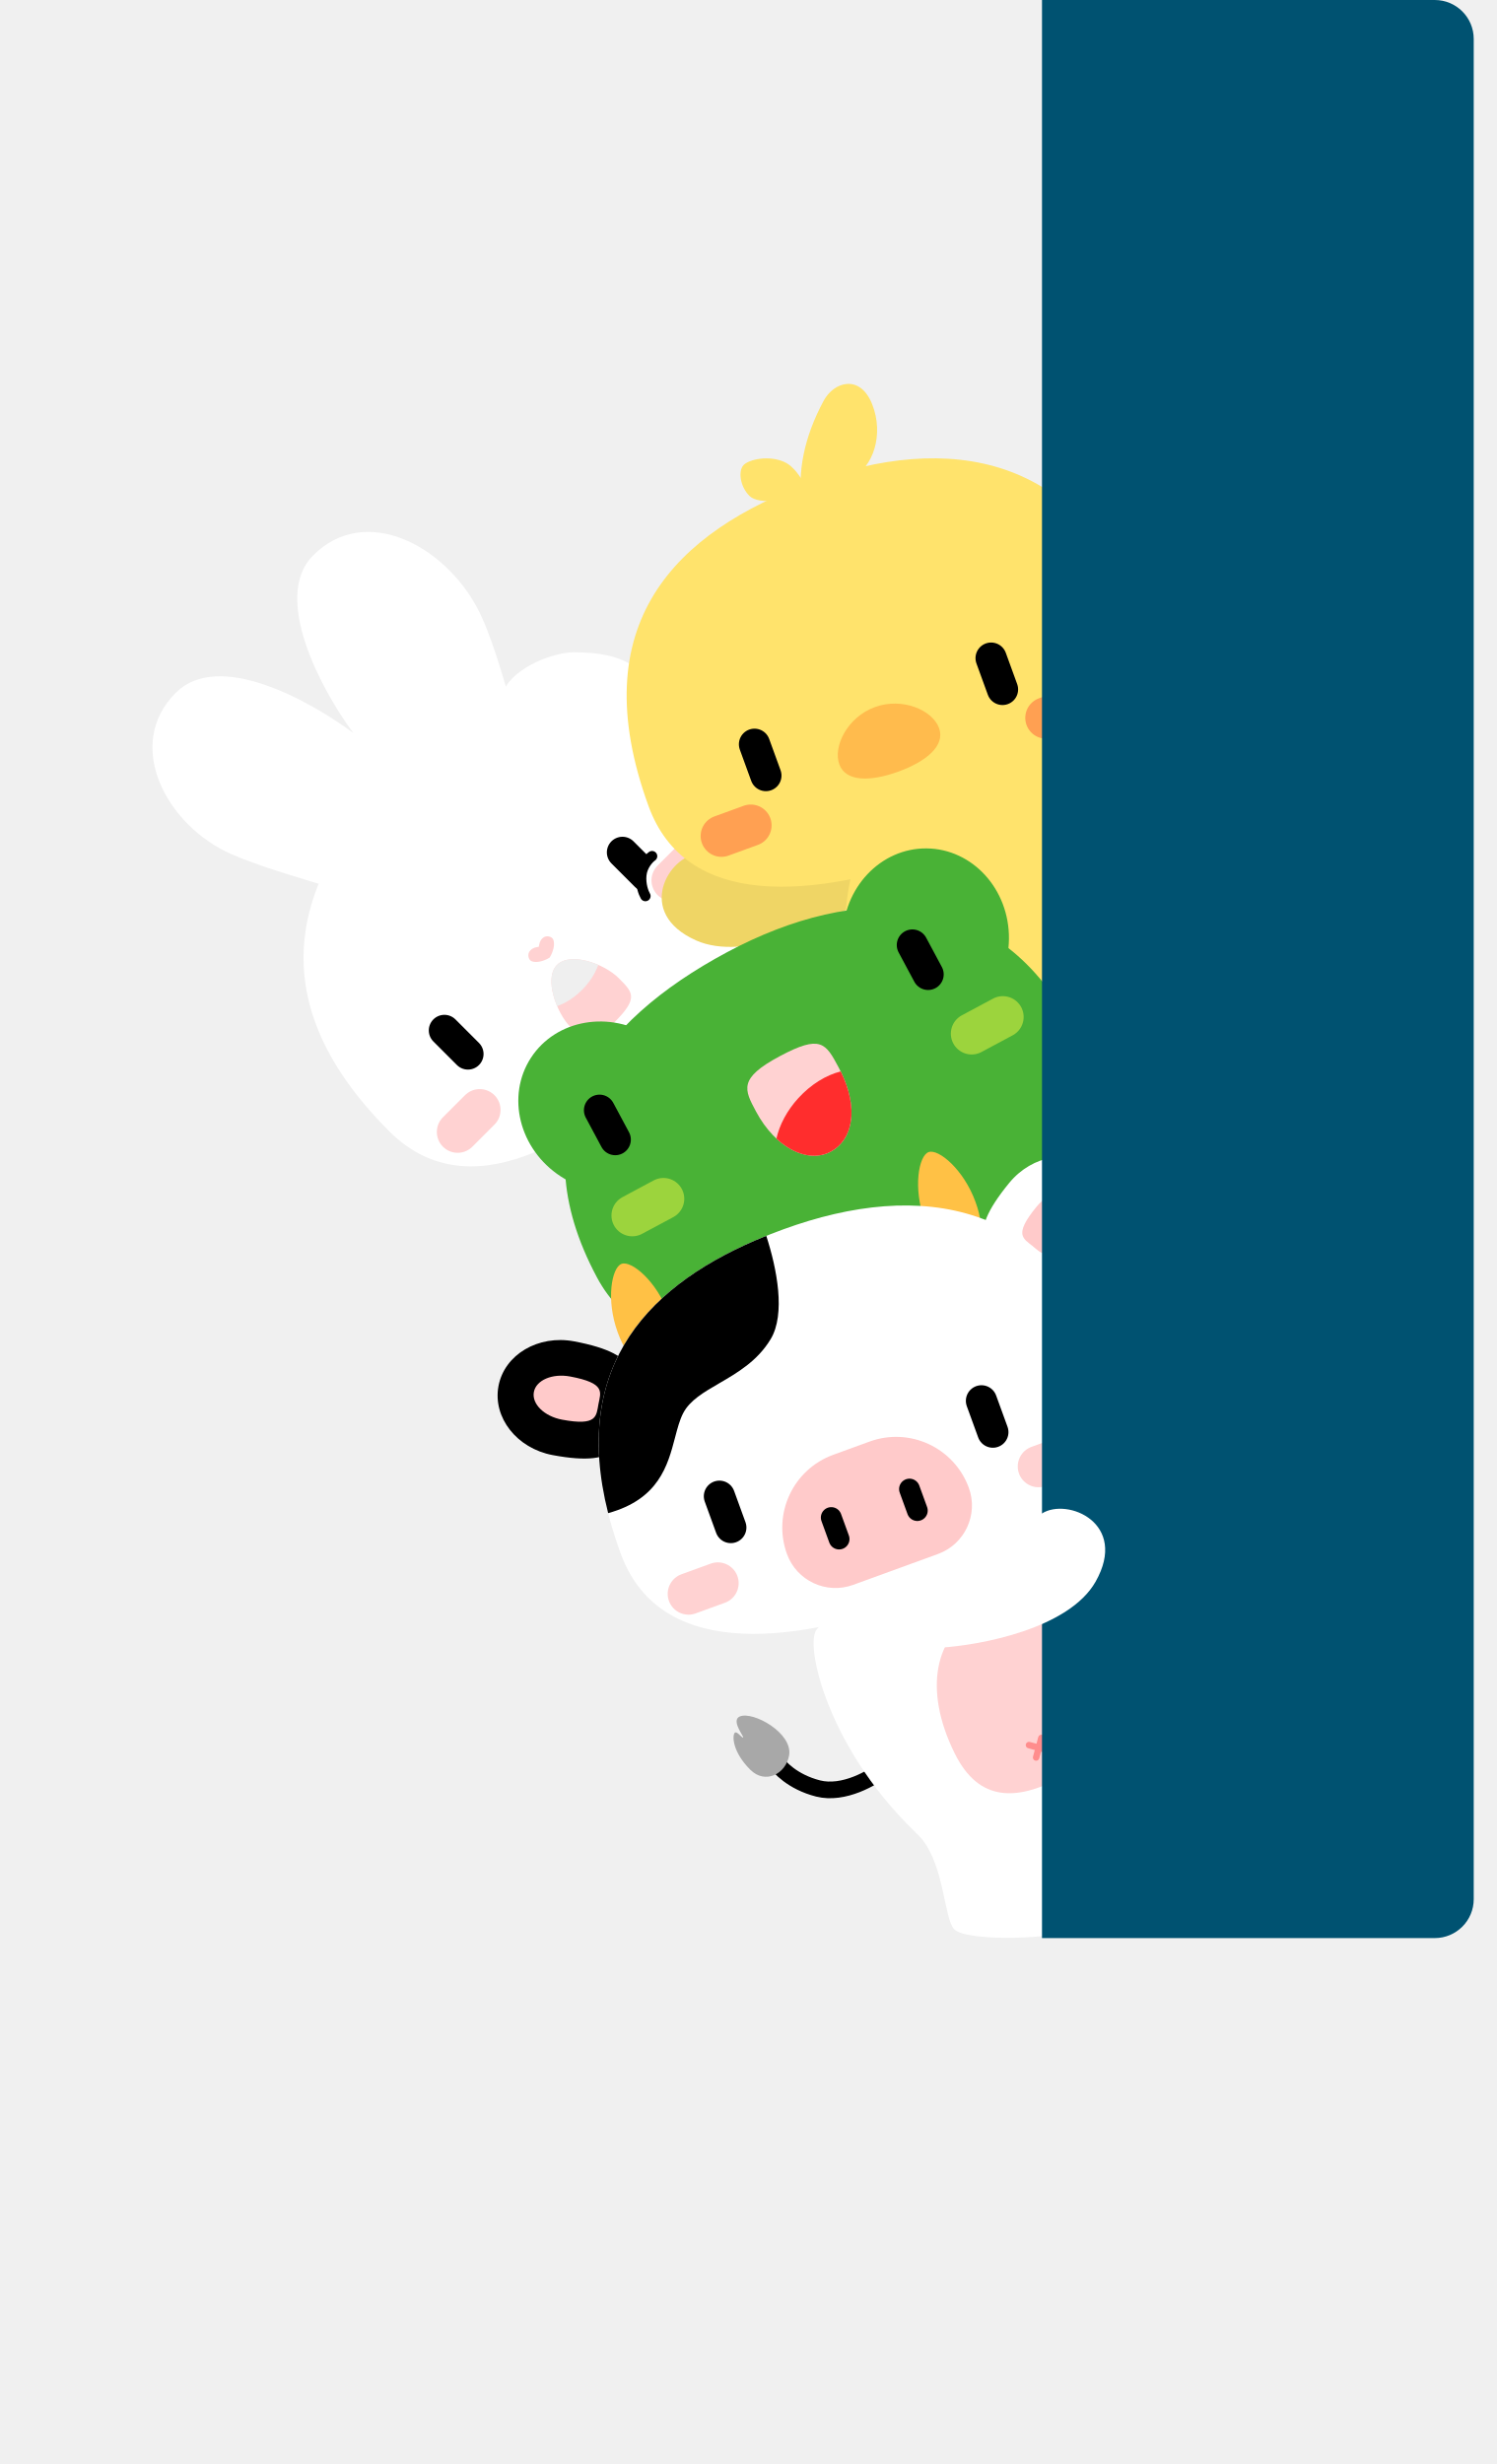
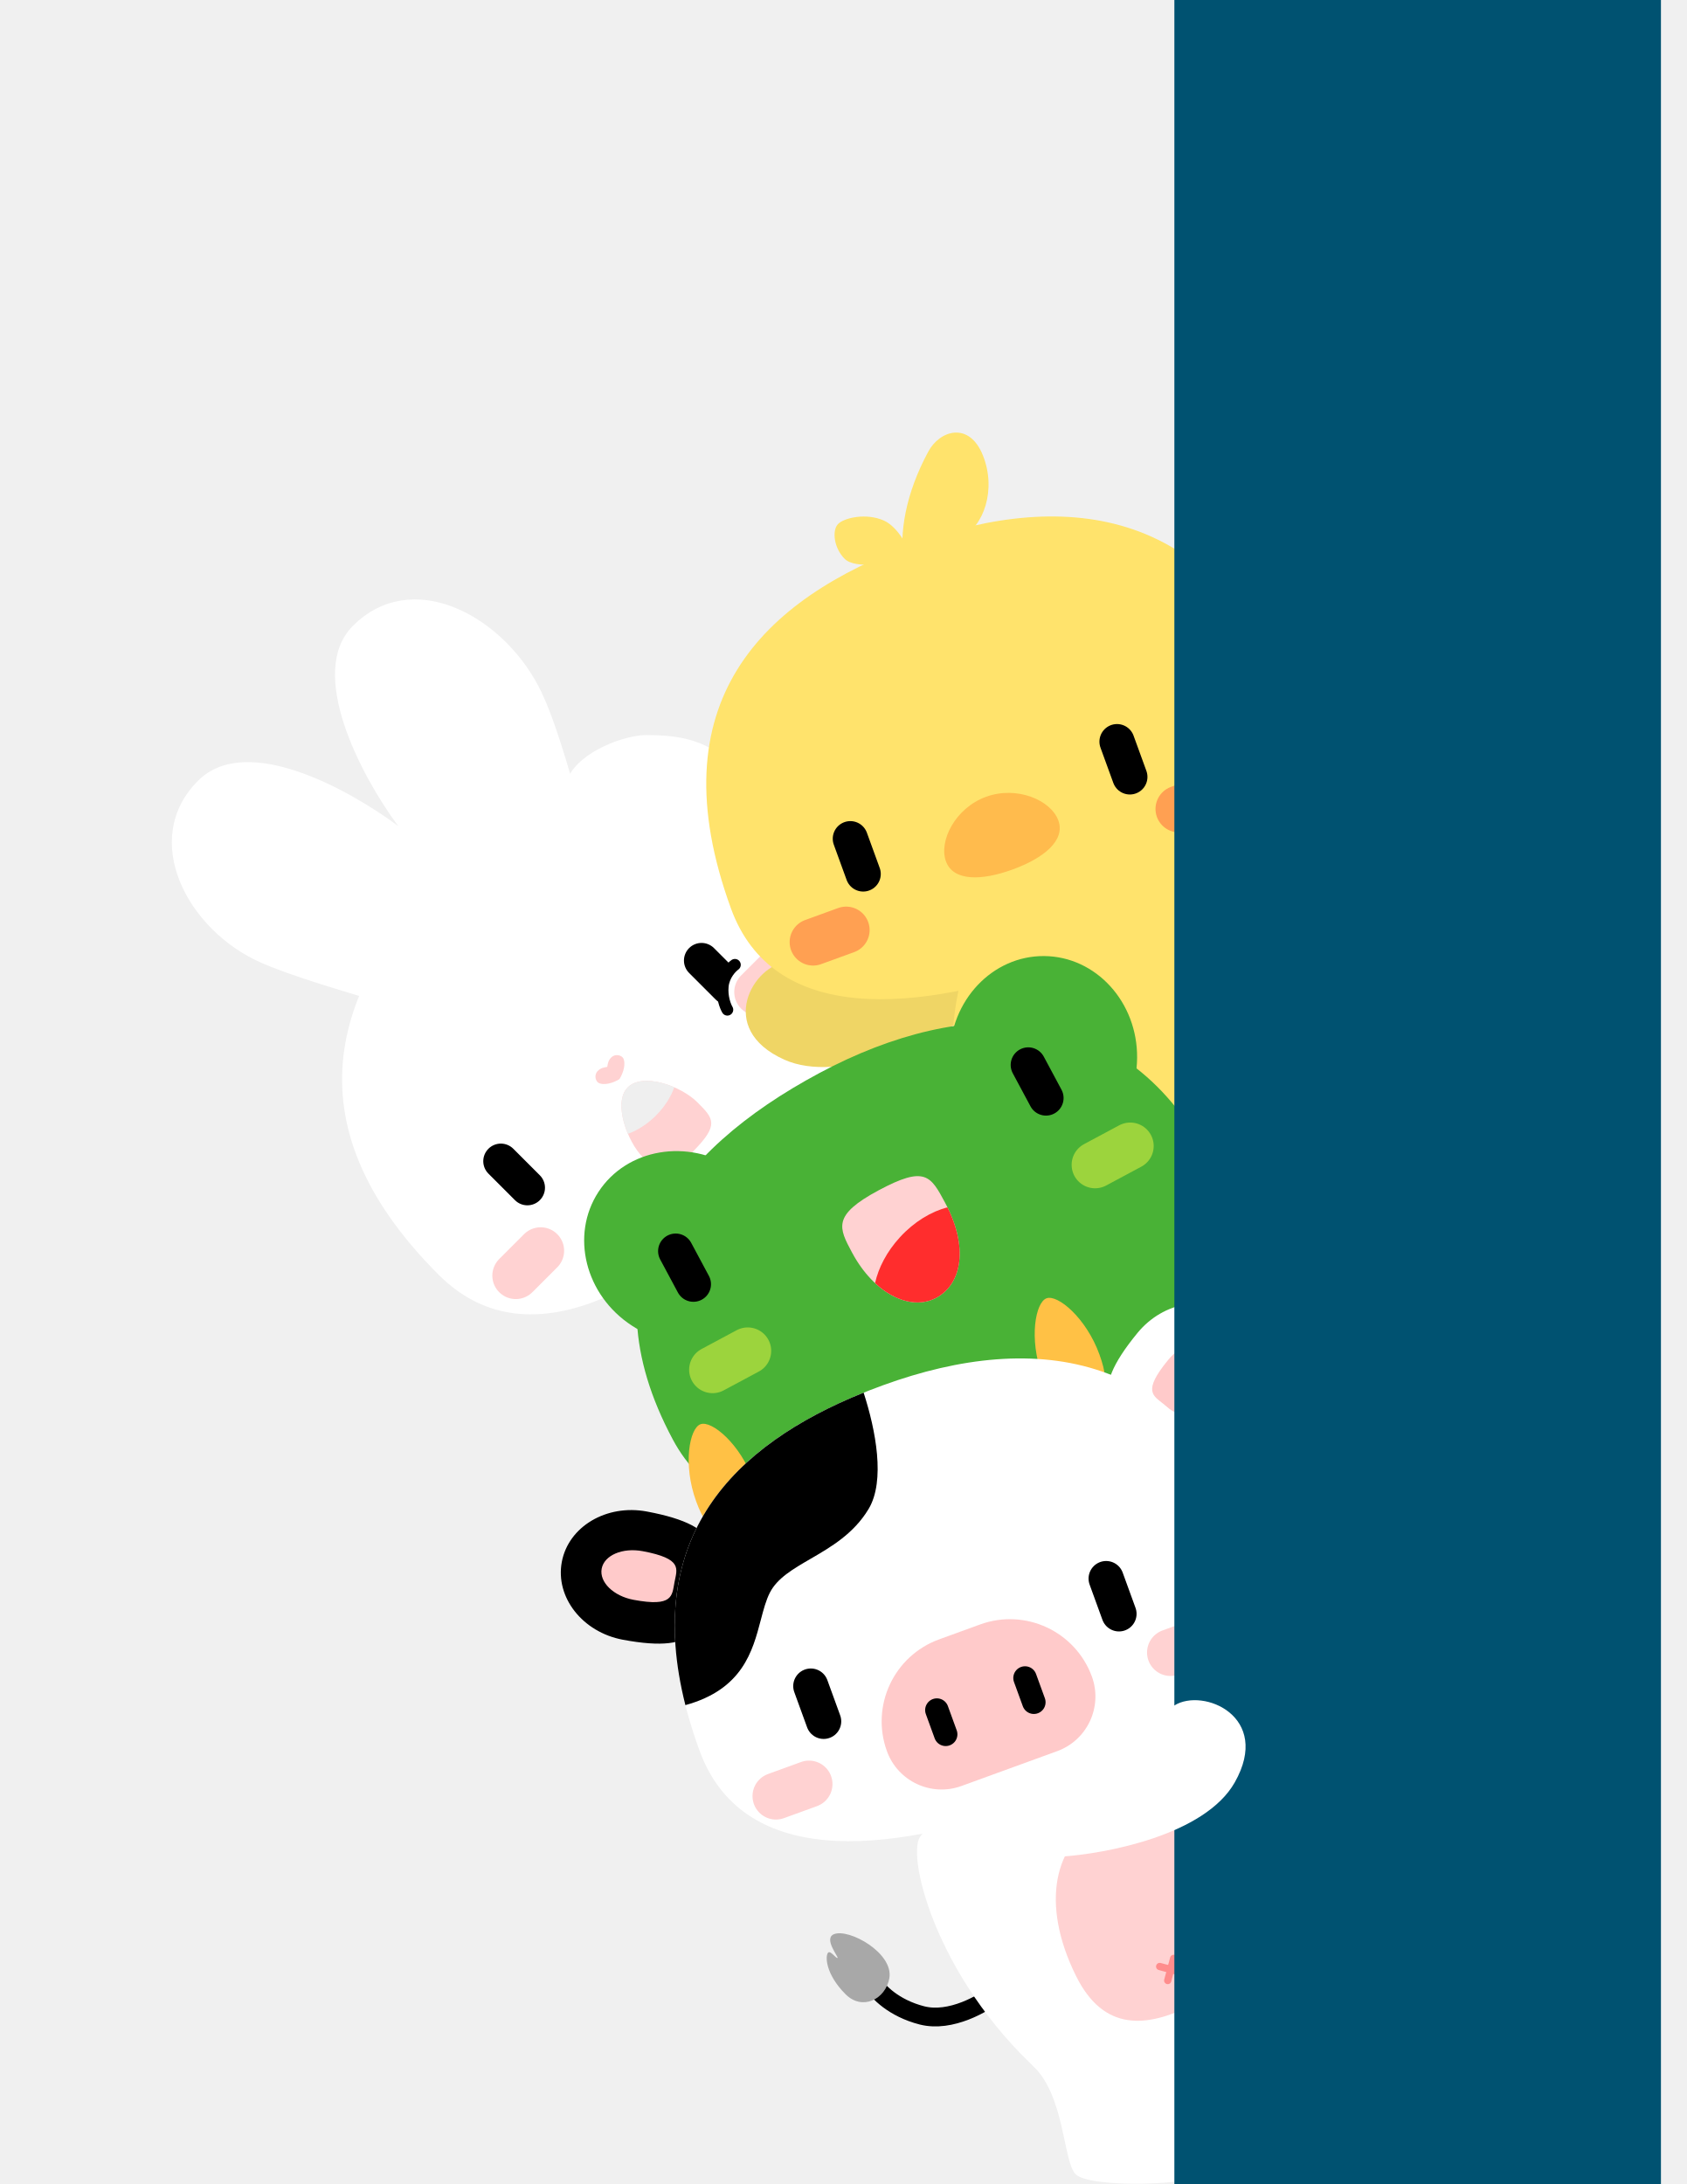
- <svg xmlns="http://www.w3.org/2000/svg" width="461" height="759" viewBox="0 0 461 759" fill="none">
-   <g clip-path="url(#clip0_1471_160)">
-     <path d="M185.057 395.479C173.142 383.965 174.958 356.399 177.356 344.054C178.361 343.049 181.16 341.024 184.316 340.963C188.26 340.887 206.768 375.979 209.554 384.796C212.341 393.613 199.952 409.87 185.057 395.479Z" fill="#EFEFEF" />
-     <path d="M244.97 413.76C240.389 415.682 219.51 401.134 211.333 391.674L247.548 365.429C255.346 371.944 269.984 386.496 269.569 389.161C269.049 392.492 250.695 411.357 244.97 413.76Z" fill="#EFEFEF" />
-     <path d="M222.912 396.583C206.729 399.839 179.548 346.38 183.964 331.808C188.379 317.236 204.589 302.565 215.68 300.092C226.77 297.62 284.462 321.797 281.36 338.134C278.258 354.471 239.095 393.326 222.912 396.583Z" fill="white" />
-     <path d="M298.081 360.653C300.003 356.073 285.456 335.194 275.996 327.017L249.75 363.231C256.265 371.03 270.817 385.668 273.482 385.252C276.813 384.733 295.678 366.379 298.081 360.653Z" fill="white" />
-     <path d="M278.44 302.098C266.926 290.182 239.359 291.999 227.015 294.397C226.01 295.402 223.985 298.201 223.924 301.356C223.847 305.301 258.94 323.808 267.757 326.595C276.574 329.381 292.831 316.992 278.44 302.098Z" fill="white" />
-     <path d="M213.48 378.575C225.573 390.668 238.828 383.221 251.597 370.452C264.366 357.684 271.812 344.428 259.72 332.335C243.822 316.438 224.473 317.791 211.704 330.559C198.935 343.328 197.583 362.677 213.48 378.575Z" fill="#F4F4F4" />
-     <path d="M243.633 363.911C243.54 364.005 243.43 364.079 243.309 364.13C243.187 364.182 243.057 364.208 242.926 364.209L236.61 364.191C236.359 364.172 236.125 364.059 235.955 363.875C235.785 363.691 235.691 363.449 235.691 363.198C235.692 362.947 235.787 362.704 235.959 362.519C236.13 362.334 236.364 362.221 236.615 362.201L242.903 362.177C243.035 362.176 243.166 362.201 243.287 362.251C243.409 362.301 243.519 362.374 243.612 362.467C243.705 362.56 243.779 362.671 243.829 362.792C243.878 362.914 243.904 363.044 243.903 363.176C243.909 363.31 243.889 363.444 243.842 363.571C243.796 363.697 243.725 363.813 243.633 363.911Z" fill="#FFD2D2" />
-     <path d="M240.517 367.026C240.425 367.119 240.316 367.193 240.196 367.244C240.075 367.294 239.946 367.321 239.815 367.321C239.684 367.322 239.554 367.296 239.433 367.246C239.312 367.196 239.202 367.123 239.109 367.03C239.016 366.938 238.943 366.827 238.893 366.706C238.843 366.585 238.817 366.455 238.818 366.324L238.818 360.075C238.817 359.944 238.843 359.814 238.892 359.693C238.942 359.571 239.016 359.461 239.108 359.369C239.201 359.276 239.311 359.203 239.432 359.153C239.554 359.103 239.684 359.077 239.815 359.078C240.077 359.079 240.328 359.183 240.514 359.369C240.699 359.554 240.804 359.806 240.805 360.068L240.805 366.331C240.804 366.592 240.701 366.841 240.517 367.026V367.026Z" fill="#FFD2D2" />
-     <path d="M147.132 187.472C155.261 202.854 162.748 241.398 169.088 254.307L138.035 285.36C125.126 279.02 87.779 270.336 71.427 263.178C51.145 254.3 38.126 229.42 54.141 213.405C67.364 200.182 95.393 215.823 108.826 225.778C98.871 212.345 83.683 183.862 96.453 171.093C112.468 155.078 136.788 167.898 147.132 187.472Z" fill="white" />
-     <path d="M119.906 348.466C143.566 372.126 177.356 354.027 208.889 322.494C240.422 290.961 257.376 265.035 215.384 223.043C197.837 205.495 193.344 200.925 176.597 200.925C171.148 200.925 158.646 205.092 155.12 212.785C153.197 220.158 136.341 223.684 123.21 236.815C91.677 268.348 77.643 306.203 119.906 348.466Z" fill="white" />
-     <path d="M191.758 262.561L199.011 269.814" stroke="black" stroke-width="9.617" stroke-linecap="round" />
-     <path d="M136.904 317.412L144.157 324.665" stroke="black" stroke-width="9.617" stroke-linecap="round" />
-     <path d="M213.909 264.377L207.109 271.177" stroke="white" stroke-width="19.233" stroke-linecap="round" />
-     <path d="M200.876 263.734C199.901 264.425 197.874 266.549 197.563 269.524C197.253 272.498 198.272 275.088 198.82 276.011" stroke="black" stroke-width="3.206" stroke-linecap="round" />
-     <path d="M213.909 264.377L207.109 271.177" stroke="#FFD2D2" stroke-width="12.822" stroke-linecap="round" />
-     <path d="M147.785 341.893L140.985 348.693" stroke="#FFD2D2" stroke-width="12.822" stroke-linecap="round" />
-     <path d="M175.646 316.261C179.731 320.346 181.785 322.399 189.265 314.92C196.745 307.44 195.056 305.751 190.606 301.301C186.156 296.851 175.716 293.109 171.585 297.24C167.454 301.371 171.561 312.176 175.646 316.261Z" fill="#FFD2D2" />
-     <path fill-rule="evenodd" clip-rule="evenodd" d="M184.31 297.218C179.66 295.2 174.278 294.544 171.583 297.24C168.924 299.898 169.678 305.321 171.641 309.937C174.273 308.981 176.942 307.294 179.29 304.946C181.662 302.574 183.359 299.875 184.31 297.218Z" fill="#EFEFEF" />
-     <path d="M167.094 289.04C166.204 289.93 166.167 290.709 165.982 291.636C165.055 291.821 164.276 291.858 163.386 292.748C162.274 293.86 162.794 295.672 163.758 296.085C165.056 296.642 167.343 296.21 169.32 294.974C170.556 292.997 170.988 290.71 170.431 289.412C170.018 288.448 168.206 287.928 167.094 289.04Z" fill="#FFD2D2" />
+ <svg xmlns="http://www.w3.org/2000/svg" width="461" height="597" viewBox="0 0 461 597" fill="none">
+   <g clip-path="url(#clip0_1481_160)">
+     <g clip-path="url(#clip1_1481_160)">
+       <path d="M185.057 395.48C173.142 383.966 174.958 356.399 177.356 344.055C178.361 343.05 181.16 341.025 184.316 340.964C188.26 340.887 206.768 375.98 209.554 384.797C212.341 393.614 199.952 409.871 185.057 395.48Z" fill="#EFEFEF" />
+       <path d="M244.97 413.761C240.389 415.683 219.51 401.135 211.333 391.675L247.548 365.43C255.346 371.945 269.984 386.497 269.569 389.162C269.049 392.493 250.695 411.358 244.97 413.761Z" fill="#EFEFEF" />
+       <path d="M222.912 396.582C206.729 399.838 179.548 346.379 183.964 331.807C188.379 317.235 204.589 302.564 215.68 300.091C226.77 297.619 284.462 321.796 281.36 338.133C278.258 354.47 239.095 393.325 222.912 396.582Z" fill="white" />
+       <path d="M298.081 360.652C300.003 356.072 285.456 335.193 275.996 327.016L249.75 363.23C256.265 371.029 270.817 385.667 273.482 385.251C276.813 384.732 295.678 366.378 298.081 360.652Z" fill="white" />
+       <path d="M278.44 302.098C266.926 290.182 239.359 291.999 227.015 294.397C226.01 295.402 223.985 298.201 223.924 301.356C223.847 305.301 258.94 323.808 267.757 326.595C276.574 329.381 292.831 316.992 278.44 302.098Z" fill="white" />
+       <path d="M213.48 378.575C225.573 390.668 238.829 383.221 251.597 370.452C264.366 357.684 271.813 344.428 259.72 332.335C243.823 316.438 224.473 317.791 211.704 330.559C198.936 343.328 197.583 362.677 213.48 378.575Z" fill="#F4F4F4" />
+       <path d="M243.633 363.911C243.54 364.005 243.43 364.079 243.309 364.13C243.187 364.182 243.057 364.208 242.926 364.209L236.61 364.191C236.359 364.172 236.125 364.059 235.955 363.875C235.785 363.691 235.691 363.449 235.691 363.198C235.692 362.947 235.787 362.704 235.959 362.519C236.13 362.334 236.364 362.221 236.615 362.201L242.903 362.177C243.035 362.176 243.166 362.201 243.287 362.251C243.409 362.301 243.519 362.374 243.612 362.467C243.705 362.56 243.779 362.671 243.829 362.792C243.878 362.914 243.904 363.044 243.903 363.176C243.909 363.31 243.889 363.444 243.842 363.571C243.796 363.697 243.725 363.813 243.633 363.911Z" fill="#FFD2D2" />
+       <path d="M240.517 367.026C240.425 367.119 240.316 367.193 240.196 367.244C240.075 367.294 239.946 367.321 239.815 367.321C239.684 367.322 239.554 367.296 239.433 367.246C239.312 367.196 239.202 367.123 239.109 367.03C239.016 366.938 238.943 366.827 238.893 366.706C238.843 366.585 238.817 366.455 238.818 366.324L238.818 360.075C238.817 359.944 238.843 359.814 238.892 359.693C238.942 359.571 239.016 359.461 239.108 359.369C239.201 359.276 239.311 359.203 239.432 359.153C239.554 359.103 239.684 359.077 239.815 359.078C240.077 359.079 240.328 359.183 240.514 359.369C240.699 359.554 240.804 359.806 240.805 360.068L240.805 366.331C240.804 366.592 240.701 366.841 240.517 367.026V367.026Z" fill="#FFD2D2" />
+       <path d="M147.132 187.472C155.261 202.854 162.748 241.398 169.088 254.307L138.035 285.36C125.126 279.02 87.779 270.336 71.426 263.178C51.145 254.3 38.126 229.42 54.141 213.405C67.364 200.182 95.393 215.823 108.826 225.778C98.871 212.345 83.683 183.862 96.453 171.093C112.468 155.078 136.788 167.898 147.132 187.472Z" fill="white" />
+       <path d="M119.906 348.467C143.566 372.127 177.356 354.028 208.889 322.495C240.422 290.962 257.376 265.036 215.384 223.044C197.837 205.496 193.344 200.926 176.597 200.926C171.148 200.926 158.646 205.093 155.12 212.786C153.197 220.159 136.341 223.685 123.21 236.816C91.677 268.349 77.643 306.204 119.906 348.467Z" fill="white" />
+       <path d="M191.758 262.56L199.012 269.813" stroke="black" stroke-width="9.617" stroke-linecap="round" />
+       <path d="M136.904 317.413L144.157 324.666" stroke="black" stroke-width="9.617" stroke-linecap="round" />
+       <path d="M213.909 264.377L207.109 271.177" stroke="white" stroke-width="19.233" stroke-linecap="round" />
+       <path d="M200.876 263.734C199.901 264.425 197.874 266.549 197.563 269.524C197.253 272.498 198.272 275.088 198.82 276.011" stroke="black" stroke-width="3.206" stroke-linecap="round" />
+       <path d="M213.909 264.377L207.109 271.177" stroke="#FFD2D2" stroke-width="12.822" stroke-linecap="round" />
+       <path d="M147.785 341.892L140.985 348.692" stroke="#FFD2D2" stroke-width="12.822" stroke-linecap="round" />
+       <path d="M175.646 316.261C179.731 320.346 181.785 322.399 189.265 314.92C196.745 307.44 195.056 305.751 190.606 301.301C186.156 296.851 175.716 293.109 171.585 297.24C167.454 301.371 171.561 312.176 175.646 316.261Z" fill="#FFD2D2" />
+       <path fill-rule="evenodd" clip-rule="evenodd" d="M184.31 297.217C179.66 295.2 174.278 294.543 171.583 297.239C168.924 299.897 169.678 305.32 171.641 309.936C174.273 308.98 176.942 307.293 179.29 304.945C181.662 302.573 183.359 299.874 184.31 297.217Z" fill="#EFEFEF" />
+       <path d="M167.094 289.04C166.204 289.93 166.167 290.709 165.982 291.636C165.055 291.821 164.276 291.858 163.386 292.748C162.274 293.86 162.794 295.672 163.758 296.085C165.056 296.642 167.343 296.21 169.32 294.974C170.556 292.997 170.988 290.71 170.431 289.412C170.018 288.448 168.206 287.928 167.094 289.04Z" fill="#FFD2D2" />
+     </g>
+     <g clip-path="url(#clip2_1481_160)">
+       <path d="M214.381 289.659C229.498 296.445 254.416 284.517 264.986 277.705C265.546 276.398 266.387 273.047 265.271 270.095C263.876 266.404 224.42 262.259 215.199 262.947C205.977 263.636 195.486 281.178 214.381 289.659Z" fill="#EFD565" />
+       <path d="M286.969 360.5C282.005 360.306 269.23 338.298 265.818 326.268L309.731 317.786C314.046 326.987 321.162 346.362 319.659 348.601C317.781 351.401 293.174 360.742 286.969 360.5Z" fill="#EFD565" />
+       <path d="M274.235 335.608C258.192 331.72 256.151 271.783 266.311 260.442C276.471 249.101 297.363 242.655 308.459 245.101C319.555 247.548 361.625 293.842 351.909 307.337C342.193 320.832 290.279 339.496 274.235 335.608Z" fill="#FFE36C" />
+       <path d="M357.546 334.812C361.224 331.473 356.863 306.402 351.745 294.994L312.654 316.723C315.263 326.544 322.265 345.961 324.856 346.71C328.094 347.647 352.949 338.986 357.546 334.812Z" fill="#FFE36C" />
+       <path d="M364.49 273.441C359.091 257.776 333.339 247.772 321.138 244.728C319.803 245.215 316.784 246.896 315.395 249.73C313.659 253.272 337.642 284.876 344.455 291.128C351.269 297.38 371.239 293.022 364.49 273.441Z" fill="#FFE36C" />
+       <path d="M306.822 314.753C306.699 314.799 306.567 314.82 306.436 314.815C306.304 314.81 306.175 314.78 306.056 314.725L300.339 312.039C300.12 311.916 299.955 311.715 299.879 311.476C299.802 311.237 299.819 310.978 299.926 310.751C300.033 310.523 300.222 310.344 300.455 310.249C300.689 310.154 300.949 310.149 301.185 310.237L306.894 312.873C307.014 312.928 307.121 313.006 307.211 313.103C307.3 313.199 307.369 313.313 307.414 313.436C307.459 313.559 307.479 313.691 307.472 313.822C307.466 313.953 307.434 314.082 307.377 314.201C307.327 314.326 307.251 314.439 307.156 314.533C307.061 314.628 306.947 314.703 306.822 314.753Z" fill="#FFBB4D" />
+       <path d="M302.682 316.26C302.559 316.305 302.429 316.326 302.299 316.321C302.168 316.316 302.04 316.285 301.921 316.23C301.802 316.176 301.695 316.098 301.606 316.001C301.517 315.905 301.449 315.792 301.404 315.668C301.359 315.545 301.339 315.414 301.345 315.283C301.351 315.152 301.383 315.024 301.439 314.905L304.079 309.241C304.134 309.122 304.212 309.015 304.309 308.927C304.405 308.838 304.518 308.769 304.641 308.724C304.765 308.679 304.895 308.659 305.026 308.665C305.157 308.671 305.286 308.703 305.404 308.759C305.642 308.871 305.825 309.072 305.915 309.318C306.005 309.565 305.993 309.837 305.883 310.075L303.237 315.752C303.126 315.987 302.926 316.17 302.682 316.26V316.26Z" fill="#FFBB4D" />
+       <path d="M199.79 248.304C211.234 279.746 249.507 277.623 291.412 262.371C333.317 247.119 364.254 224.051 352.81 192.609C333.297 138.997 291.875 133.258 249.97 148.51C208.065 163.762 179.348 192.139 199.79 248.304Z" fill="#FFE36C" />
+       <path d="M331.293 217.838L322.256 221.127" stroke="#FFA052" stroke-width="12.822" stroke-linecap="round" />
+       <path d="M231.289 254.236L222.252 257.525" stroke="#FFA052" stroke-width="12.822" stroke-linecap="round" />
+       <path d="M305.325 202.729L308.834 212.368" stroke="black" stroke-width="9.617" stroke-linecap="round" />
+       <path d="M232.432 229.26L235.94 238.899" stroke="black" stroke-width="9.617" stroke-linecap="round" />
+       <path d="M258.559 235.442C260.557 240.931 268.287 240.77 276.772 237.682C285.256 234.594 291.282 229.749 289.283 224.259C287.285 218.769 278.02 214.713 269.536 217.801C261.051 220.889 256.561 229.952 258.559 235.442Z" fill="#FFBB4D" />
+       <path d="M253.763 123.402C247.574 134.833 245.632 145.832 247.09 154.67L262.548 147.101C268.913 143.985 272.416 133.87 268.675 124.501C264.933 115.133 256.911 117.589 253.763 123.402Z" fill="#FFE36C" />
+       <path d="M241.638 142.313C245.494 144.055 248.417 149.848 249.397 152.527C243.699 154.024 233.833 155.695 230.89 152.769C227.947 149.843 227.384 145.078 229.023 143.297C230.661 141.516 236.817 140.134 241.638 142.313Z" fill="#FFE36C" />
+     </g>
+     <g clip-path="url(#clip3_1481_160)">
+       <ellipse cx="25.626" cy="27.615" rx="25.626" ry="27.615" transform="matrix(-0.99996 -0.00896114 -0.00896114 0.99996 311.065 261.57)" fill="#49B236" />
+       <ellipse cx="186.713" cy="340.895" rx="25.626" ry="27.615" transform="rotate(-56.8657 186.713 340.895)" fill="#49B236" />
+       <path d="M236.742 456.817C228.669 442.348 238.386 416.487 244.254 405.365C245.507 404.694 248.773 403.565 251.811 404.42C255.608 405.489 263.167 444.435 263.282 453.682C263.398 462.929 246.834 474.904 236.742 456.817Z" fill="#4B9B3A" />
+       <path d="M288.8 491.658C283.859 492.172 268.084 472.204 262.995 460.782L305.256 446.141C310.835 454.635 320.634 472.801 319.465 475.231C318.004 478.269 294.976 491.015 288.8 491.658Z" fill="#4B9B3A" />
+       <path d="M272.659 468.83C256.226 467.263 245.682 408.225 254.126 395.555C262.569 382.884 282.333 373.533 293.664 374.376C304.995 375.219 353.22 415.06 345.522 429.8C337.824 444.539 289.092 470.396 272.659 468.83Z" fill="#49B236" />
+       <path d="M355.008 456.193C358.173 452.365 350.292 428.169 343.603 417.605L307.999 444.672C311.978 454.023 321.671 472.246 324.342 472.62C327.681 473.087 351.051 460.978 355.008 456.193Z" fill="#49B236" />
+       <path d="M353.154 394.461C345.582 379.723 318.67 373.483 306.16 372.205C304.907 372.876 302.158 374.97 301.187 377.972C299.972 381.726 328.205 409.598 335.839 414.817C343.472 420.036 362.619 412.883 353.154 394.461Z" fill="#49B236" />
+       <path d="M267.478 446.314C276.655 463.445 291.763 460.647 307.681 452.121C323.598 443.594 334.298 432.568 325.122 415.437C313.059 392.916 293.327 387.081 277.409 395.608C261.491 404.134 255.415 423.794 267.478 446.314Z" fill="#9CD43D" />
+       <path d="M301.947 443.553C301.832 443.615 301.705 443.655 301.574 443.669C301.443 443.683 301.311 443.671 301.185 443.634L295.144 441.788C294.91 441.697 294.719 441.522 294.609 441.296C294.499 441.071 294.479 440.812 294.552 440.572C294.626 440.331 294.787 440.127 295.005 439.999C295.222 439.872 295.479 439.831 295.725 439.884L301.751 441.681C301.878 441.719 301.995 441.781 302.097 441.864C302.199 441.947 302.284 442.049 302.346 442.165C302.408 442.281 302.446 442.408 302.459 442.538C302.471 442.669 302.458 442.802 302.419 442.927C302.386 443.058 302.328 443.18 302.247 443.288C302.166 443.395 302.064 443.485 301.947 443.553Z" fill="#49B236" />
+       <path d="M298.064 445.633C297.949 445.695 297.823 445.734 297.693 445.748C297.563 445.761 297.432 445.749 297.306 445.712C297.181 445.674 297.064 445.613 296.962 445.53C296.861 445.447 296.776 445.345 296.715 445.229C296.653 445.114 296.614 444.987 296.602 444.856C296.589 444.726 296.602 444.594 296.641 444.469L298.449 438.487C298.486 438.361 298.548 438.244 298.631 438.143C298.714 438.041 298.816 437.957 298.932 437.895C299.047 437.833 299.174 437.795 299.304 437.782C299.435 437.769 299.566 437.783 299.692 437.821C299.943 437.898 300.153 438.071 300.277 438.302C300.401 438.533 300.428 438.804 300.353 439.056L298.541 445.051C298.464 445.3 298.293 445.509 298.064 445.633V445.633Z" fill="#49B236" />
+       <path d="M183.919 393.514C199.885 423.321 238.032 415.608 277.961 394.219C317.89 372.831 345.69 345.22 329.724 315.413C306.788 272.594 263.855 271.955 223.926 293.343C183.997 314.731 159.167 347.305 183.919 393.514Z" fill="#49B236" />
+       <path d="M281.066 291.101L285.91 300.143" stroke="black" stroke-width="9.617" stroke-linecap="round" />
+       <path d="M184.69 341.997L189.534 351.039" stroke="black" stroke-width="9.617" stroke-linecap="round" />
+       <path d="M308.937 313.262L299.329 318.408" stroke="#9CD43D" stroke-width="12.822" stroke-linecap="round" />
+       <path d="M204.386 369.266L194.778 374.412" stroke="#9CD43D" stroke-width="12.822" stroke-linecap="round" />
+       <path d="M232.904 342.396C229.267 335.606 227.438 332.192 240.153 325.381C252.869 318.57 254.373 321.377 258.335 328.774C264.826 340.893 262.917 351.006 255.895 354.768C248.872 358.53 238.941 353.668 232.904 342.396Z" fill="#FFD2D2" />
+       <path fill-rule="evenodd" clip-rule="evenodd" d="M258.984 330.036C264.686 341.591 262.671 351.137 255.894 354.767C250.974 357.402 244.626 355.805 239.19 350.736C240.11 346.545 242.415 342.104 245.984 338.209C249.877 333.961 254.55 331.155 258.984 330.036Z" fill="#FF2D2D" />
+     </g>
+     <g clip-path="url(#clip4_1481_160)">
+       <path d="M284.855 375.941C288.514 385.994 292.042 384.778 296.368 383.203C300.693 381.629 304.178 380.293 300.519 370.24C296.86 360.188 289.093 353.785 286.062 354.889C283.03 355.992 281.196 365.889 284.855 375.941Z" fill="#FFC145" />
+       <path d="M190.273 410.365C193.932 420.418 197.46 419.201 201.786 417.627C206.111 416.053 209.596 414.717 205.937 404.664C202.278 394.611 194.511 388.209 191.48 389.312C188.448 390.416 186.614 400.312 190.273 410.365Z" fill="#FFC145" />
+       <path d="M310.918 364.364C296.608 381.796 304.201 385.126 311.811 391.373C319.421 397.62 324.457 404.065 338.476 386.987C345.593 378.318 345.193 366.226 337.583 359.979C329.973 353.731 318.035 355.695 310.918 364.364Z" fill="white" />
+       <path d="M176.811 413.177C198.977 417.332 195.302 424.764 193.488 434.441C191.674 444.118 191.958 452.292 170.242 448.221C159.217 446.155 151.751 436.635 153.565 426.957C155.379 417.28 165.787 411.11 176.811 413.177Z" fill="black" />
+       <path d="M175.657 424.015C186.705 426.086 185.048 428.856 184.36 432.528C183.672 436.2 183.988 439.34 173.165 437.311C167.67 436.281 163.774 432.47 164.462 428.798C165.15 425.126 170.163 422.985 175.657 424.015Z" fill="#FFCACA" />
+       <path d="M319.309 371.73C312.177 380.418 315.228 381.476 318.115 383.846C321.002 386.216 322.778 388.826 329.765 380.314C333.313 375.993 333.847 370.569 330.96 368.198C328.073 365.828 322.856 367.409 319.309 371.73Z" fill="#FFCACA" />
+       <path d="M191.177 478.457C202.621 509.899 240.894 507.777 282.799 492.524C324.704 477.272 355.641 454.205 344.197 422.763C324.684 369.151 283.262 363.411 241.357 378.663C199.452 393.915 170.735 422.293 191.177 478.457Z" fill="white" />
+       <path fill-rule="evenodd" clip-rule="evenodd" d="M236.062 380.69C239.362 390.851 242.056 404.772 237.419 412.486C233.342 419.269 227.104 422.889 221.53 426.124C216.767 428.888 212.488 431.372 210.457 435.308C209.378 437.4 208.694 440.006 207.953 442.829C205.722 451.334 202.974 461.808 187.342 466.098C175.747 420.266 200.189 395.14 236.062 380.69Z" fill="black" />
+       <path d="M302.353 431.51L305.861 441.149" stroke="black" stroke-width="9.617" stroke-linecap="round" />
+       <path d="M221.626 460.893L225.134 470.532" stroke="black" stroke-width="9.617" stroke-linecap="round" />
+       <path d="M298.461 458.306C293.956 445.929 280.27 439.547 267.893 444.052L256.688 448.131C244.31 452.636 237.929 466.321 242.434 478.698V478.698C245.437 486.95 254.561 491.204 262.812 488.201L288.958 478.685C297.209 475.681 301.464 466.558 298.461 458.306V458.306Z" fill="#FFCACA" />
+       <path d="M280.178 458.683L282.59 465.309" stroke="black" stroke-width="6.411" stroke-linecap="round" />
+       <path d="M256.081 467.454L258.493 474.081" stroke="black" stroke-width="6.411" stroke-linecap="round" />
+       <path d="M328.978 448.427L319.941 451.716" stroke="#FFD2D2" stroke-width="12.822" stroke-linecap="round" />
+       <path d="M221.138 487.676L212.102 490.965" stroke="#FFD2D2" stroke-width="12.822" stroke-linecap="round" />
+       <path d="M272.445 544.746C268.909 547.635 259.874 552.914 252.027 550.917C244.181 548.92 239.867 544.296 238.691 542.234" stroke="black" stroke-width="5.129" />
+       <path d="M243.085 540.777C242.051 546.476 235.726 549.732 231.128 545.134C225.582 539.588 225.534 534.581 226.361 533.755C227.014 533.102 228.494 535.374 228.93 535.222C229.366 535.07 225.005 529.921 227.937 528.72C232.026 527.043 244.339 533.866 243.085 540.777Z" fill="#A8A8A8" />
+       <path d="M350.982 551.928C349.732 546.325 313.595 480.018 307.42 478.202C301.244 476.386 254.083 495.24 251.143 502.752C248.203 510.264 258.109 546.158 290.165 571.482C325.886 599.702 352.232 557.532 350.982 551.928Z" fill="white" />
+       <path d="M293.923 594.242C290.553 590.592 291.038 572.445 282.062 564.431L329.426 554.777C334.319 563.683 330.782 591.911 329.426 594.242C327.73 597.156 297.769 598.409 293.923 594.242Z" fill="white" />
+       <path d="M294.138 540.171C301.739 555.49 313.534 554.224 325.831 548.122C338.128 542.021 346.272 533.395 338.67 518.075C328.678 497.936 313.053 491.482 300.755 497.584C288.458 503.686 284.146 520.031 294.138 540.171Z" fill="#FFD2D2" />
+       <path d="M323.505 540.032C323.391 540.099 323.265 540.143 323.135 540.161C323.005 540.179 322.872 540.171 322.745 540.138L316.649 538.485C316.411 538.402 316.215 538.233 316.098 538.011C315.981 537.789 315.953 537.531 316.018 537.289C316.084 537.046 316.239 536.837 316.452 536.702C316.666 536.568 316.921 536.519 317.169 536.564L323.249 538.169C323.376 538.202 323.496 538.26 323.601 538.34C323.705 538.419 323.793 538.519 323.859 538.633C323.924 538.746 323.967 538.872 323.983 539.003C324 539.133 323.991 539.266 323.956 539.393C323.927 539.524 323.873 539.648 323.795 539.758C323.718 539.868 323.619 539.961 323.505 540.032Z" fill="#FF8D8D" />
+       <path d="M319.689 542.235C319.576 542.301 319.452 542.344 319.322 542.362C319.193 542.38 319.061 542.372 318.935 542.338C318.808 542.305 318.689 542.247 318.585 542.167C318.481 542.088 318.393 541.988 318.328 541.875C318.262 541.761 318.22 541.636 318.203 541.506C318.186 541.376 318.195 541.244 318.229 541.117L319.847 535.081C319.88 534.954 319.938 534.835 320.018 534.731C320.097 534.627 320.197 534.54 320.31 534.474C320.424 534.408 320.549 534.366 320.679 534.349C320.809 534.332 320.941 534.341 321.068 534.376C321.321 534.445 321.537 534.611 321.668 534.838C321.799 535.065 321.835 535.335 321.768 535.588L320.147 541.638C320.079 541.89 319.914 542.104 319.689 542.235V542.235Z" fill="#FF8D8D" />
+     </g>
+     <rect width="133" height="597" transform="matrix(-1 0 0 1 454 0)" fill="#005271" />
+     <path d="M337.508 487.216C329.344 501.635 302.2 506.776 289.649 507.544C288.424 506.823 285.762 504.62 284.913 501.58C283.852 497.781 313.195 471.078 321.034 466.173C328.873 461.268 347.714 469.194 337.508 487.216Z" fill="white" />
  </g>
-   <g clip-path="url(#clip1_1471_160)">
-     <path d="M214.382 289.66C229.498 296.446 254.417 284.518 264.986 277.706C265.546 276.399 266.387 273.048 265.271 270.095C263.877 266.405 224.42 262.26 215.199 262.948C205.977 263.637 195.486 281.179 214.382 289.66Z" fill="#EFD565" />
-     <path d="M286.969 360.5C282.006 360.306 269.231 338.298 265.818 326.268L309.731 317.786C314.046 326.987 321.162 346.362 319.659 348.601C317.781 351.401 293.174 360.742 286.969 360.5Z" fill="#EFD565" />
-     <path d="M274.236 335.607C258.193 331.719 256.151 271.782 266.311 260.441C276.471 249.1 297.364 242.654 308.46 245.1C319.556 247.547 361.625 293.841 351.909 307.336C342.193 320.831 290.279 339.495 274.236 335.607Z" fill="#FFE36C" />
-     <path d="M357.546 334.812C361.224 331.473 356.863 306.402 351.745 294.994L312.654 316.723C315.263 326.544 322.265 345.961 324.856 346.71C328.094 347.647 352.949 338.986 357.546 334.812Z" fill="#FFE36C" />
-     <path d="M364.49 273.44C359.091 257.775 333.339 247.771 321.139 244.728C319.803 245.214 316.784 246.895 315.395 249.729C313.659 253.271 337.642 284.875 344.455 291.127C351.269 297.379 371.239 293.021 364.49 273.44Z" fill="#FFE36C" />
-     <path d="M306.822 314.752C306.699 314.798 306.568 314.819 306.436 314.814C306.304 314.809 306.175 314.779 306.056 314.724L300.339 312.038C300.12 311.915 299.956 311.714 299.879 311.475C299.803 311.236 299.819 310.977 299.926 310.75C300.033 310.522 300.222 310.343 300.455 310.248C300.689 310.153 300.949 310.148 301.185 310.236L306.894 312.872C307.014 312.927 307.122 313.005 307.211 313.102C307.3 313.198 307.369 313.312 307.414 313.435C307.459 313.559 307.479 313.69 307.473 313.821C307.466 313.952 307.434 314.081 307.378 314.2C307.327 314.325 307.252 314.438 307.156 314.532C307.061 314.627 306.947 314.702 306.822 314.752Z" fill="#FFBB4D" />
-     <path d="M302.682 316.259C302.56 316.304 302.429 316.325 302.299 316.32C302.168 316.315 302.04 316.284 301.921 316.229C301.802 316.175 301.695 316.097 301.606 316C301.518 315.904 301.449 315.791 301.404 315.667C301.359 315.544 301.339 315.413 301.345 315.282C301.351 315.151 301.383 315.023 301.439 314.904L304.08 309.241C304.135 309.121 304.212 309.014 304.309 308.926C304.405 308.837 304.518 308.768 304.642 308.723C304.765 308.679 304.896 308.659 305.027 308.665C305.158 308.671 305.286 308.702 305.405 308.758C305.642 308.87 305.826 309.071 305.915 309.317C306.005 309.564 305.994 309.836 305.883 310.074L303.237 315.751C303.126 315.986 302.927 316.169 302.682 316.259V316.259Z" fill="#FFBB4D" />
-     <path d="M199.79 248.305C211.234 279.747 249.507 277.624 291.412 262.372C333.317 247.12 364.254 224.052 352.81 192.61C333.297 138.998 291.875 133.259 249.97 148.511C208.065 163.763 179.348 192.14 199.79 248.305Z" fill="#FFE36C" />
-     <path d="M331.293 217.838L322.257 221.127" stroke="#FFA052" stroke-width="12.822" stroke-linecap="round" />
-     <path d="M231.289 254.236L222.252 257.525" stroke="#FFA052" stroke-width="12.822" stroke-linecap="round" />
-     <path d="M305.325 202.729L308.834 212.368" stroke="black" stroke-width="9.617" stroke-linecap="round" />
-     <path d="M232.432 229.26L235.94 238.899" stroke="black" stroke-width="9.617" stroke-linecap="round" />
-     <path d="M258.559 235.441C260.557 240.93 268.288 240.769 276.772 237.681C285.256 234.593 291.282 229.748 289.284 224.258C287.285 218.768 278.02 214.712 269.536 217.8C261.052 220.888 256.561 229.951 258.559 235.441Z" fill="#FFBB4D" />
-     <path d="M253.763 123.402C247.574 134.833 245.632 145.832 247.09 154.67L262.548 147.101C268.913 143.985 272.416 133.87 268.675 124.501C264.933 115.133 256.911 117.589 253.763 123.402Z" fill="#FFE36C" />
-     <path d="M241.638 142.313C245.495 144.055 248.418 149.848 249.397 152.527C243.7 154.024 233.834 155.695 230.89 152.769C227.947 149.843 227.385 145.078 229.023 143.297C230.662 141.516 236.817 140.134 241.638 142.313Z" fill="#FFE36C" />
-   </g>
-   <g clip-path="url(#clip2_1471_160)">
-     <ellipse cx="25.626" cy="27.615" rx="25.626" ry="27.615" transform="matrix(-0.99996 -0.00896114 -0.00896114 0.99996 311.066 261.57)" fill="#49B236" />
-     <ellipse cx="186.713" cy="340.895" rx="25.626" ry="27.615" transform="rotate(-56.8657 186.713 340.895)" fill="#49B236" />
-     <path d="M236.742 456.817C228.669 442.348 238.387 416.487 244.255 405.365C245.508 404.694 248.773 403.565 251.811 404.42C255.609 405.489 263.167 444.435 263.283 453.682C263.398 462.929 246.834 474.904 236.742 456.817Z" fill="#4B9B3A" />
-     <path d="M288.8 491.658C283.859 492.172 268.084 472.204 262.995 460.782L305.256 446.141C310.835 454.635 320.634 472.801 319.466 475.231C318.004 478.269 294.976 491.015 288.8 491.658Z" fill="#4B9B3A" />
-     <path d="M272.659 468.83C256.226 467.263 245.682 408.225 254.126 395.555C262.569 382.884 282.333 373.533 293.664 374.376C304.995 375.219 353.22 415.06 345.522 429.8C337.824 444.539 289.092 470.396 272.659 468.83Z" fill="#49B236" />
-     <path d="M355.008 456.193C358.173 452.365 350.292 428.169 343.603 417.605L307.999 444.672C311.978 454.023 321.671 472.246 324.342 472.62C327.681 473.087 351.051 460.978 355.008 456.193Z" fill="#49B236" />
-     <path d="M353.155 394.461C345.583 379.723 318.67 373.483 306.161 372.205C304.907 372.876 302.158 374.97 301.187 377.972C299.972 381.726 328.206 409.598 335.839 414.817C343.473 420.036 362.62 412.883 353.155 394.461Z" fill="#49B236" />
-     <path d="M267.479 446.313C276.655 463.444 291.763 460.647 307.681 452.12C323.599 443.593 334.299 432.567 325.122 415.436C313.059 392.915 293.327 387.08 277.409 395.607C261.491 404.133 255.416 423.793 267.479 446.313Z" fill="#9CD43D" />
-     <path d="M301.948 443.553C301.832 443.615 301.705 443.655 301.574 443.669C301.444 443.683 301.311 443.671 301.185 443.634L295.145 441.788C294.91 441.697 294.719 441.522 294.609 441.296C294.5 441.071 294.479 440.812 294.553 440.572C294.626 440.331 294.788 440.127 295.005 439.999C295.223 439.872 295.48 439.831 295.726 439.884L301.752 441.681C301.878 441.719 301.996 441.781 302.098 441.864C302.2 441.947 302.284 442.049 302.346 442.165C302.408 442.281 302.447 442.408 302.459 442.538C302.472 442.669 302.458 442.802 302.419 442.927C302.387 443.058 302.328 443.18 302.247 443.288C302.166 443.395 302.065 443.485 301.948 443.553Z" fill="#49B236" />
-     <path d="M298.064 445.633C297.949 445.695 297.823 445.734 297.693 445.748C297.563 445.761 297.432 445.749 297.307 445.712C297.181 445.674 297.064 445.613 296.963 445.53C296.861 445.447 296.777 445.345 296.715 445.229C296.653 445.114 296.615 444.987 296.602 444.856C296.589 444.726 296.603 444.594 296.641 444.469L298.449 438.487C298.487 438.361 298.549 438.244 298.632 438.143C298.714 438.041 298.817 437.957 298.932 437.895C299.048 437.833 299.174 437.795 299.305 437.782C299.435 437.769 299.567 437.783 299.692 437.821C299.943 437.898 300.153 438.071 300.277 438.302C300.401 438.533 300.429 438.804 300.353 439.056L298.541 445.051C298.465 445.3 298.293 445.509 298.064 445.633V445.633Z" fill="#49B236" />
-     <path d="M183.919 393.513C199.886 423.32 238.033 415.607 277.962 394.218C317.891 372.83 345.69 345.219 329.724 315.412C306.788 272.593 263.855 271.954 223.926 293.342C183.997 314.73 159.167 347.304 183.919 393.513Z" fill="#49B236" />
-     <path d="M281.067 291.102L285.91 300.144" stroke="black" stroke-width="9.617" stroke-linecap="round" />
-     <path d="M184.69 341.996L189.534 351.038" stroke="black" stroke-width="9.617" stroke-linecap="round" />
-     <path d="M308.937 313.262L299.329 318.408" stroke="#9CD43D" stroke-width="12.822" stroke-linecap="round" />
-     <path d="M204.386 369.266L194.779 374.412" stroke="#9CD43D" stroke-width="12.822" stroke-linecap="round" />
-     <path d="M232.904 342.396C229.267 335.606 227.438 332.192 240.154 325.381C252.869 318.57 254.373 321.377 258.335 328.774C264.827 340.893 262.918 351.006 255.895 354.768C248.873 358.53 238.942 353.668 232.904 342.396Z" fill="#FFD2D2" />
-     <path fill-rule="evenodd" clip-rule="evenodd" d="M258.985 330.036C264.686 341.591 262.672 351.137 255.895 354.767C250.974 357.402 244.627 355.805 239.191 350.736C240.111 346.545 242.415 342.104 245.985 338.209C249.878 333.961 254.551 331.155 258.985 330.036Z" fill="#FF2D2D" />
-   </g>
-   <g clip-path="url(#clip3_1471_160)">
-     <path d="M284.855 375.94C288.514 385.993 292.042 384.777 296.368 383.202C300.693 381.628 304.178 380.292 300.519 370.239C296.86 360.187 289.094 353.784 286.062 354.888C283.03 355.991 281.196 365.888 284.855 375.94Z" fill="#FFC145" />
-     <path d="M190.273 410.364C193.932 420.417 197.46 419.2 201.786 417.626C206.111 416.052 209.596 414.716 205.937 404.663C202.278 394.61 194.511 388.208 191.48 389.311C188.448 390.415 186.614 400.311 190.273 410.364Z" fill="#FFC145" />
-     <path d="M310.918 364.365C296.608 381.797 304.201 385.127 311.811 391.374C319.421 397.621 324.457 404.066 338.476 386.988C345.593 378.319 345.193 366.227 337.583 359.98C329.973 353.732 318.035 355.696 310.918 364.365Z" fill="white" />
-     <path d="M176.811 413.176C198.977 417.331 195.302 424.763 193.488 434.44C191.674 444.117 191.958 452.291 170.242 448.22C159.217 446.154 151.751 436.634 153.565 426.956C155.379 417.279 165.787 411.109 176.811 413.176Z" fill="black" />
-     <path d="M175.657 424.014C186.705 426.085 185.048 428.855 184.36 432.527C183.672 436.199 183.988 439.339 173.165 437.31C167.67 436.28 163.774 432.469 164.462 428.797C165.15 425.125 170.163 422.984 175.657 424.014Z" fill="#FFCACA" />
-     <path d="M319.309 371.73C312.177 380.418 315.227 381.476 318.115 383.846C321.002 386.216 322.778 388.826 329.765 380.314C333.312 375.993 333.847 370.569 330.96 368.198C328.072 365.828 322.856 367.409 319.309 371.73Z" fill="#FFCACA" />
-     <path d="M191.177 478.457C202.621 509.899 240.894 507.777 282.799 492.524C324.704 477.272 355.641 454.205 344.197 422.763C324.684 369.151 283.262 363.411 241.357 378.663C199.452 393.915 170.735 422.293 191.177 478.457Z" fill="white" />
-     <path fill-rule="evenodd" clip-rule="evenodd" d="M236.062 380.691C239.362 390.852 242.055 404.773 237.419 412.487C233.341 419.27 227.104 422.89 221.53 426.125C216.766 428.889 212.488 431.373 210.457 435.309C209.378 437.401 208.694 440.007 207.953 442.83C205.722 451.335 202.974 461.809 187.342 466.099C175.746 420.267 200.189 395.141 236.062 380.691Z" fill="black" />
-     <path d="M302.353 431.51L305.861 441.149" stroke="black" stroke-width="9.617" stroke-linecap="round" />
-     <path d="M221.626 460.893L225.134 470.532" stroke="black" stroke-width="9.617" stroke-linecap="round" />
-     <path d="M298.461 458.305C293.956 445.928 280.27 439.546 267.893 444.051L256.688 448.13C244.31 452.635 237.929 466.32 242.434 478.698V478.698C245.437 486.949 254.561 491.203 262.812 488.2L288.958 478.684C297.209 475.681 301.464 466.557 298.461 458.305V458.305Z" fill="#FFCACA" />
-     <path d="M280.178 458.684L282.59 465.31" stroke="black" stroke-width="6.411" stroke-linecap="round" />
-     <path d="M256.08 467.455L258.492 474.082" stroke="black" stroke-width="6.411" stroke-linecap="round" />
-     <path d="M328.978 448.426L319.941 451.715" stroke="#FFD2D2" stroke-width="12.822" stroke-linecap="round" />
-     <path d="M221.138 487.676L212.102 490.965" stroke="#FFD2D2" stroke-width="12.822" stroke-linecap="round" />
-     <path d="M272.445 544.746C268.908 547.635 259.874 552.914 252.027 550.917C244.18 548.92 239.867 544.296 238.691 542.234" stroke="black" stroke-width="5.129" />
-     <path d="M243.086 540.777C242.051 546.476 235.727 549.732 231.128 545.134C225.582 539.588 225.534 534.581 226.361 533.755C227.015 533.102 228.494 535.374 228.93 535.222C229.366 535.07 225.005 529.921 227.937 528.72C232.027 527.043 244.34 533.866 243.086 540.777Z" fill="#A8A8A8" />
-     <path d="M350.982 551.928C349.732 546.325 313.595 480.018 307.42 478.202C301.244 476.386 254.083 495.24 251.143 502.752C248.203 510.264 258.109 546.158 290.165 571.482C325.886 599.702 352.232 557.532 350.982 551.928Z" fill="white" />
-     <path d="M293.923 594.242C290.554 590.592 291.038 572.445 282.063 564.431L329.426 554.777C334.32 563.683 330.782 591.911 329.426 594.242C327.73 597.156 297.769 598.409 293.923 594.242Z" fill="white" />
-     <path d="M294.138 540.17C301.739 555.49 313.534 554.223 325.831 548.121C338.128 542.02 346.272 533.394 338.67 518.074C328.678 497.935 313.053 491.481 300.755 497.583C288.458 503.685 284.146 520.03 294.138 540.17Z" fill="#FFD2D2" />
-     <path d="M323.505 540.033C323.391 540.1 323.265 540.143 323.135 540.162C323.005 540.18 322.872 540.172 322.745 540.139L316.649 538.486C316.411 538.403 316.215 538.234 316.098 538.012C315.981 537.79 315.953 537.532 316.018 537.29C316.084 537.047 316.239 536.837 316.452 536.703C316.666 536.569 316.921 536.52 317.169 536.565L323.249 538.17C323.376 538.203 323.496 538.261 323.601 538.341C323.705 538.42 323.793 538.52 323.859 538.634C323.924 538.747 323.967 538.873 323.983 539.004C324 539.134 323.991 539.267 323.956 539.394C323.927 539.525 323.873 539.649 323.795 539.759C323.718 539.869 323.619 539.962 323.505 540.033Z" fill="#FF8D8D" />
-     <path d="M319.689 542.236C319.576 542.302 319.452 542.345 319.322 542.363C319.193 542.381 319.061 542.373 318.935 542.339C318.808 542.306 318.689 542.248 318.585 542.168C318.481 542.089 318.393 541.989 318.328 541.876C318.262 541.762 318.22 541.637 318.203 541.507C318.186 541.377 318.195 541.245 318.229 541.118L319.847 535.082C319.88 534.955 319.938 534.836 320.018 534.732C320.097 534.628 320.197 534.54 320.31 534.475C320.424 534.409 320.549 534.367 320.679 534.35C320.809 534.333 320.941 534.342 321.068 534.377C321.321 534.446 321.537 534.612 321.668 534.839C321.799 535.066 321.835 535.336 321.768 535.589L320.147 541.639C320.079 541.891 319.914 542.105 319.689 542.236V542.236Z" fill="#FF8D8D" />
-   </g>
-   <path d="M454 12C454 5.373 448.628 0 442 0H321V597H442C448.628 597 454 591.627 454 585V12Z" fill="#005271" />
-   <path d="M337.508 487.215C329.344 501.634 302.2 506.775 289.649 507.543C288.424 506.822 285.763 504.619 284.914 501.579C283.853 497.78 313.195 471.077 321.034 466.172C328.873 461.267 347.714 469.193 337.508 487.215Z" fill="white" />
  <defs>
-     <clipPath id="clip0_1471_160">
+     <clipPath id="clip0_1481_160">
+       <rect width="461" height="597" fill="white" />
+     </clipPath>
+     <clipPath id="clip1_1481_160">
      <rect width="209" height="292.344" fill="white" transform="matrix(-0.707107 0.707107 0.707107 0.707107 147.785 113.414)" />
    </clipPath>
-     <clipPath id="clip1_1471_160">
-       <rect width="194.896" height="258.365" fill="white" transform="matrix(-0.939693 0.34202 0.34202 0.939693 329.61 82)" />
+     <clipPath id="clip2_1481_160">
+       <rect width="194.896" height="258.365" fill="white" transform="matrix(-0.939693 0.34202 0.34202 0.939693 329.609 82)" />
    </clipPath>
-     <clipPath id="clip2_1471_160">
-       <rect width="180.15" height="236.567" fill="white" transform="matrix(-0.8815 0.472183 0.472183 0.8815 294.731 236.506)" />
+     <clipPath id="clip3_1481_160">
+       <rect width="180.15" height="236.567" fill="white" transform="matrix(-0.8815 0.472183 0.472183 0.8815 294.73 236.506)" />
    </clipPath>
-     <clipPath id="clip3_1471_160">
+     <clipPath id="clip4_1481_160">
      <rect width="201.948" height="384.793" fill="white" transform="matrix(-0.939693 0.34202 0.34202 0.939693 329.323 327.543)" />
    </clipPath>
  </defs>
</svg>
